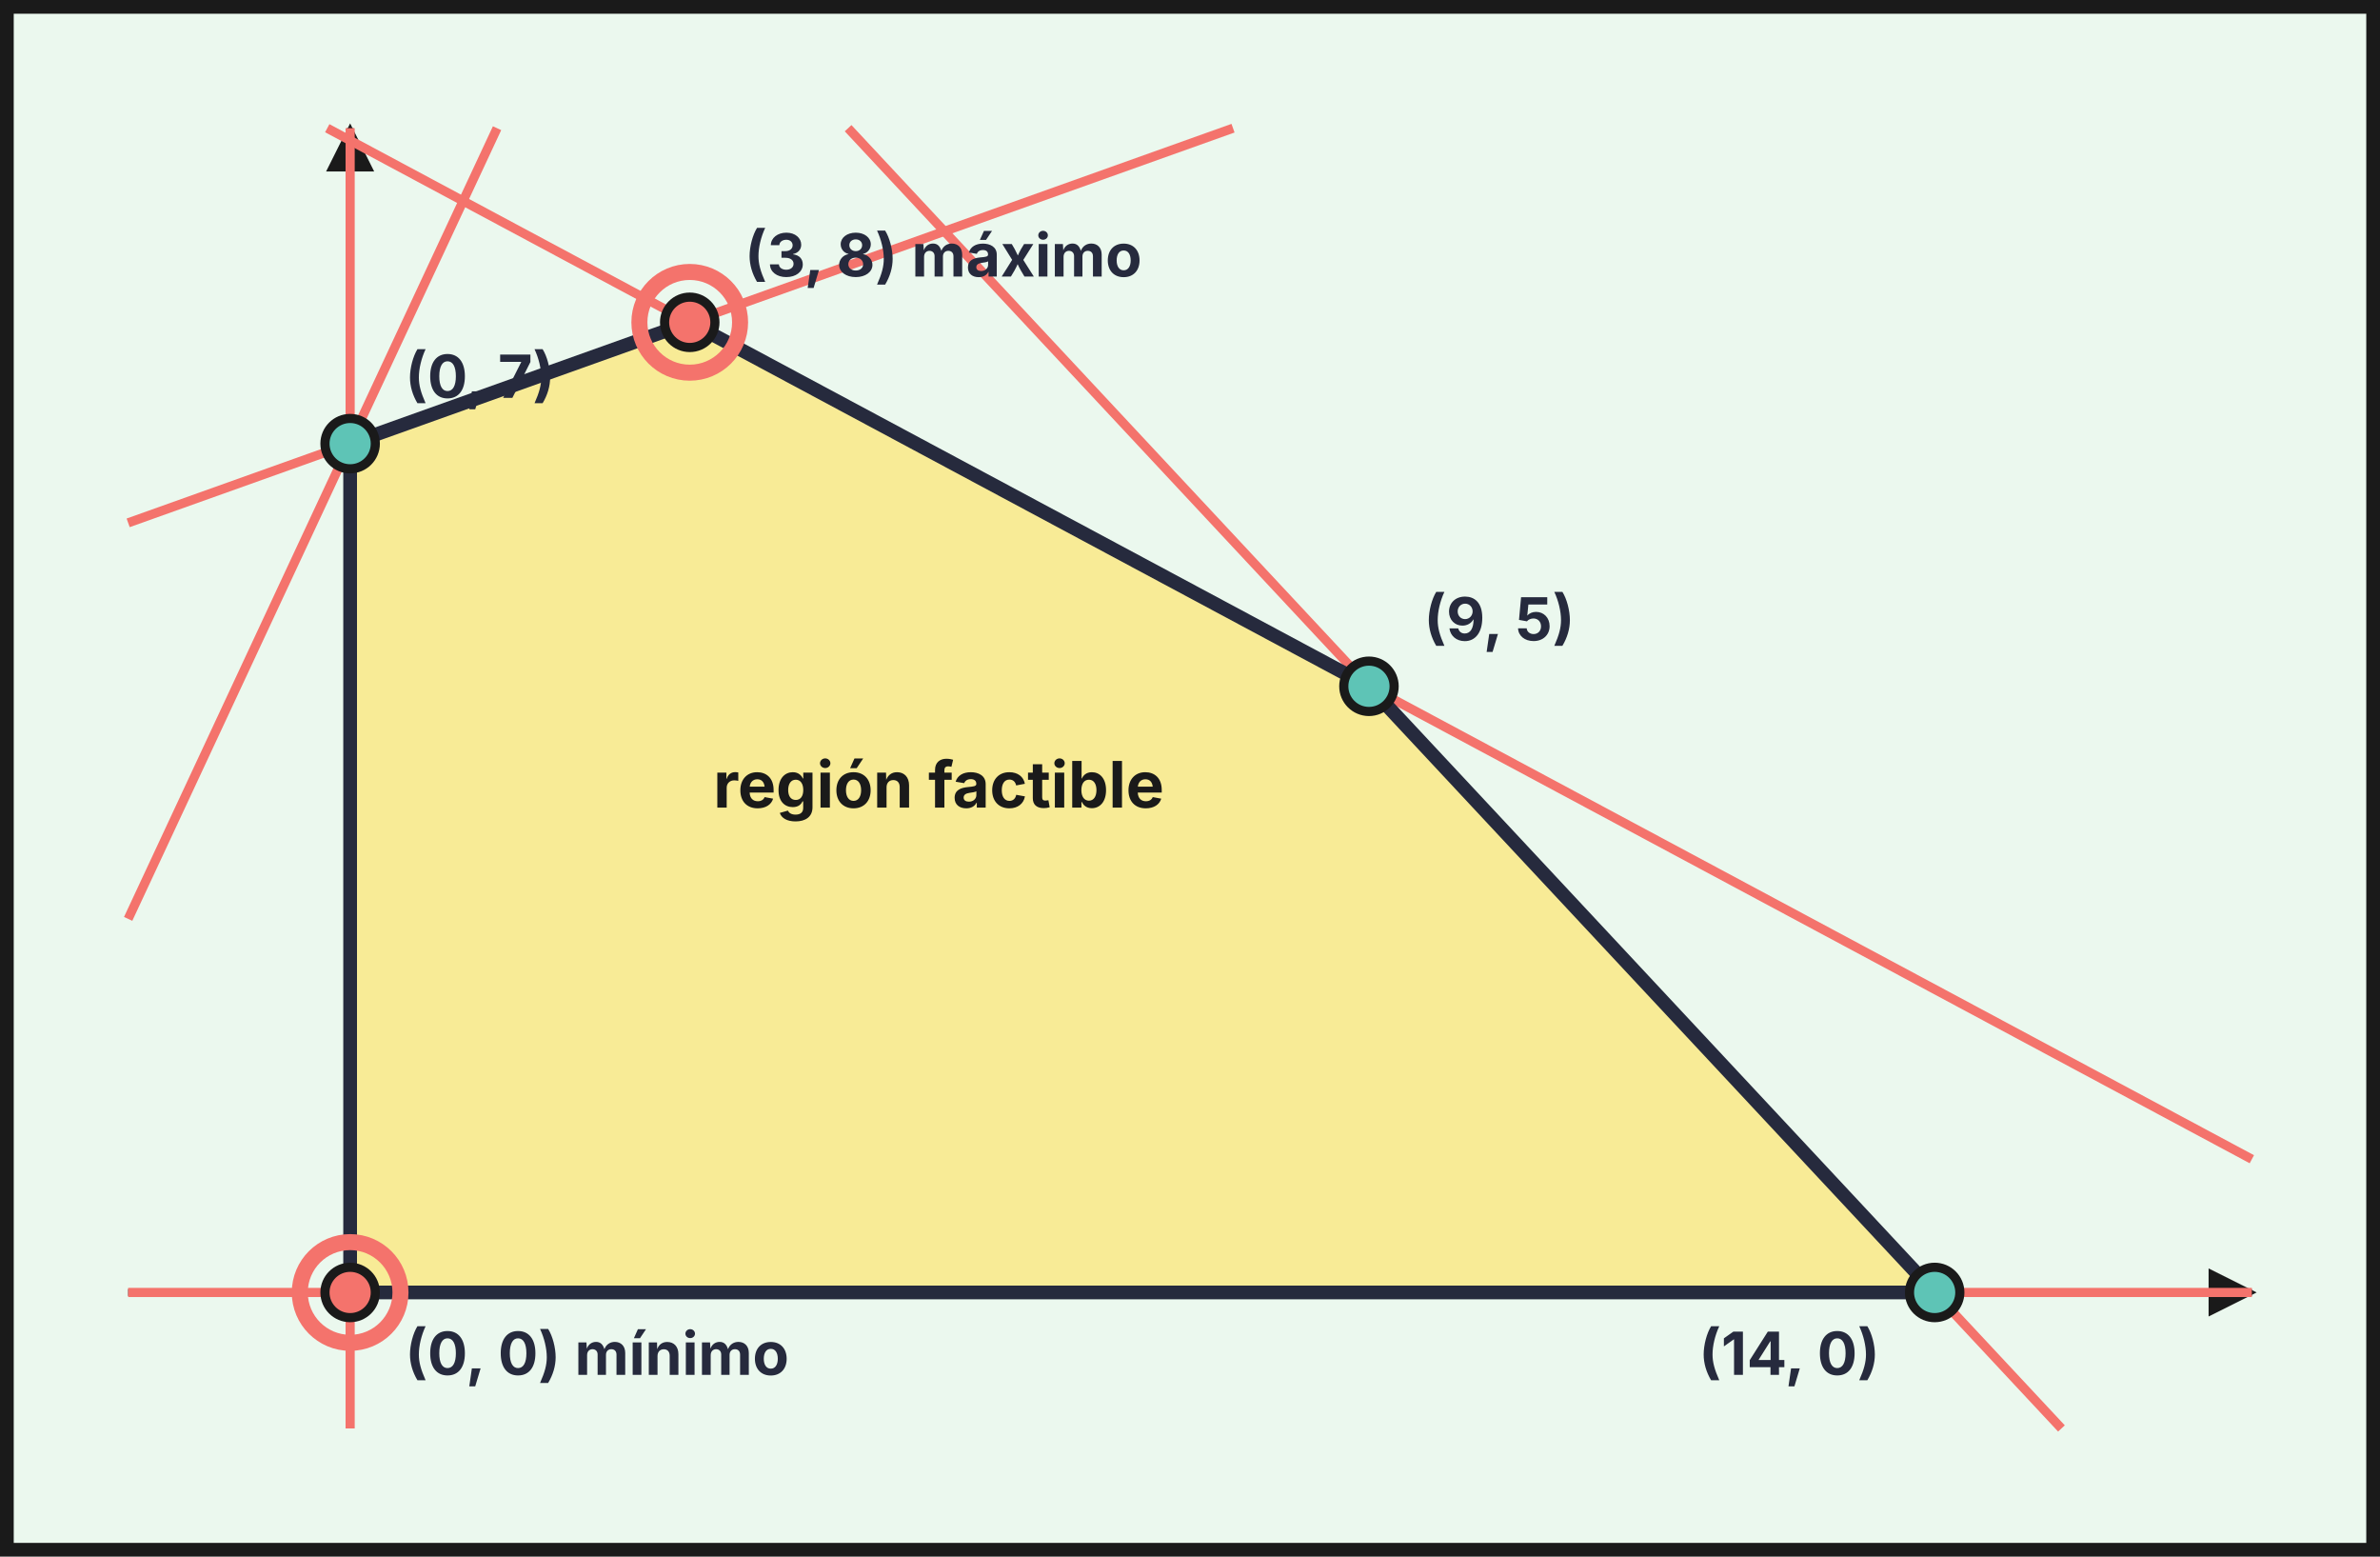
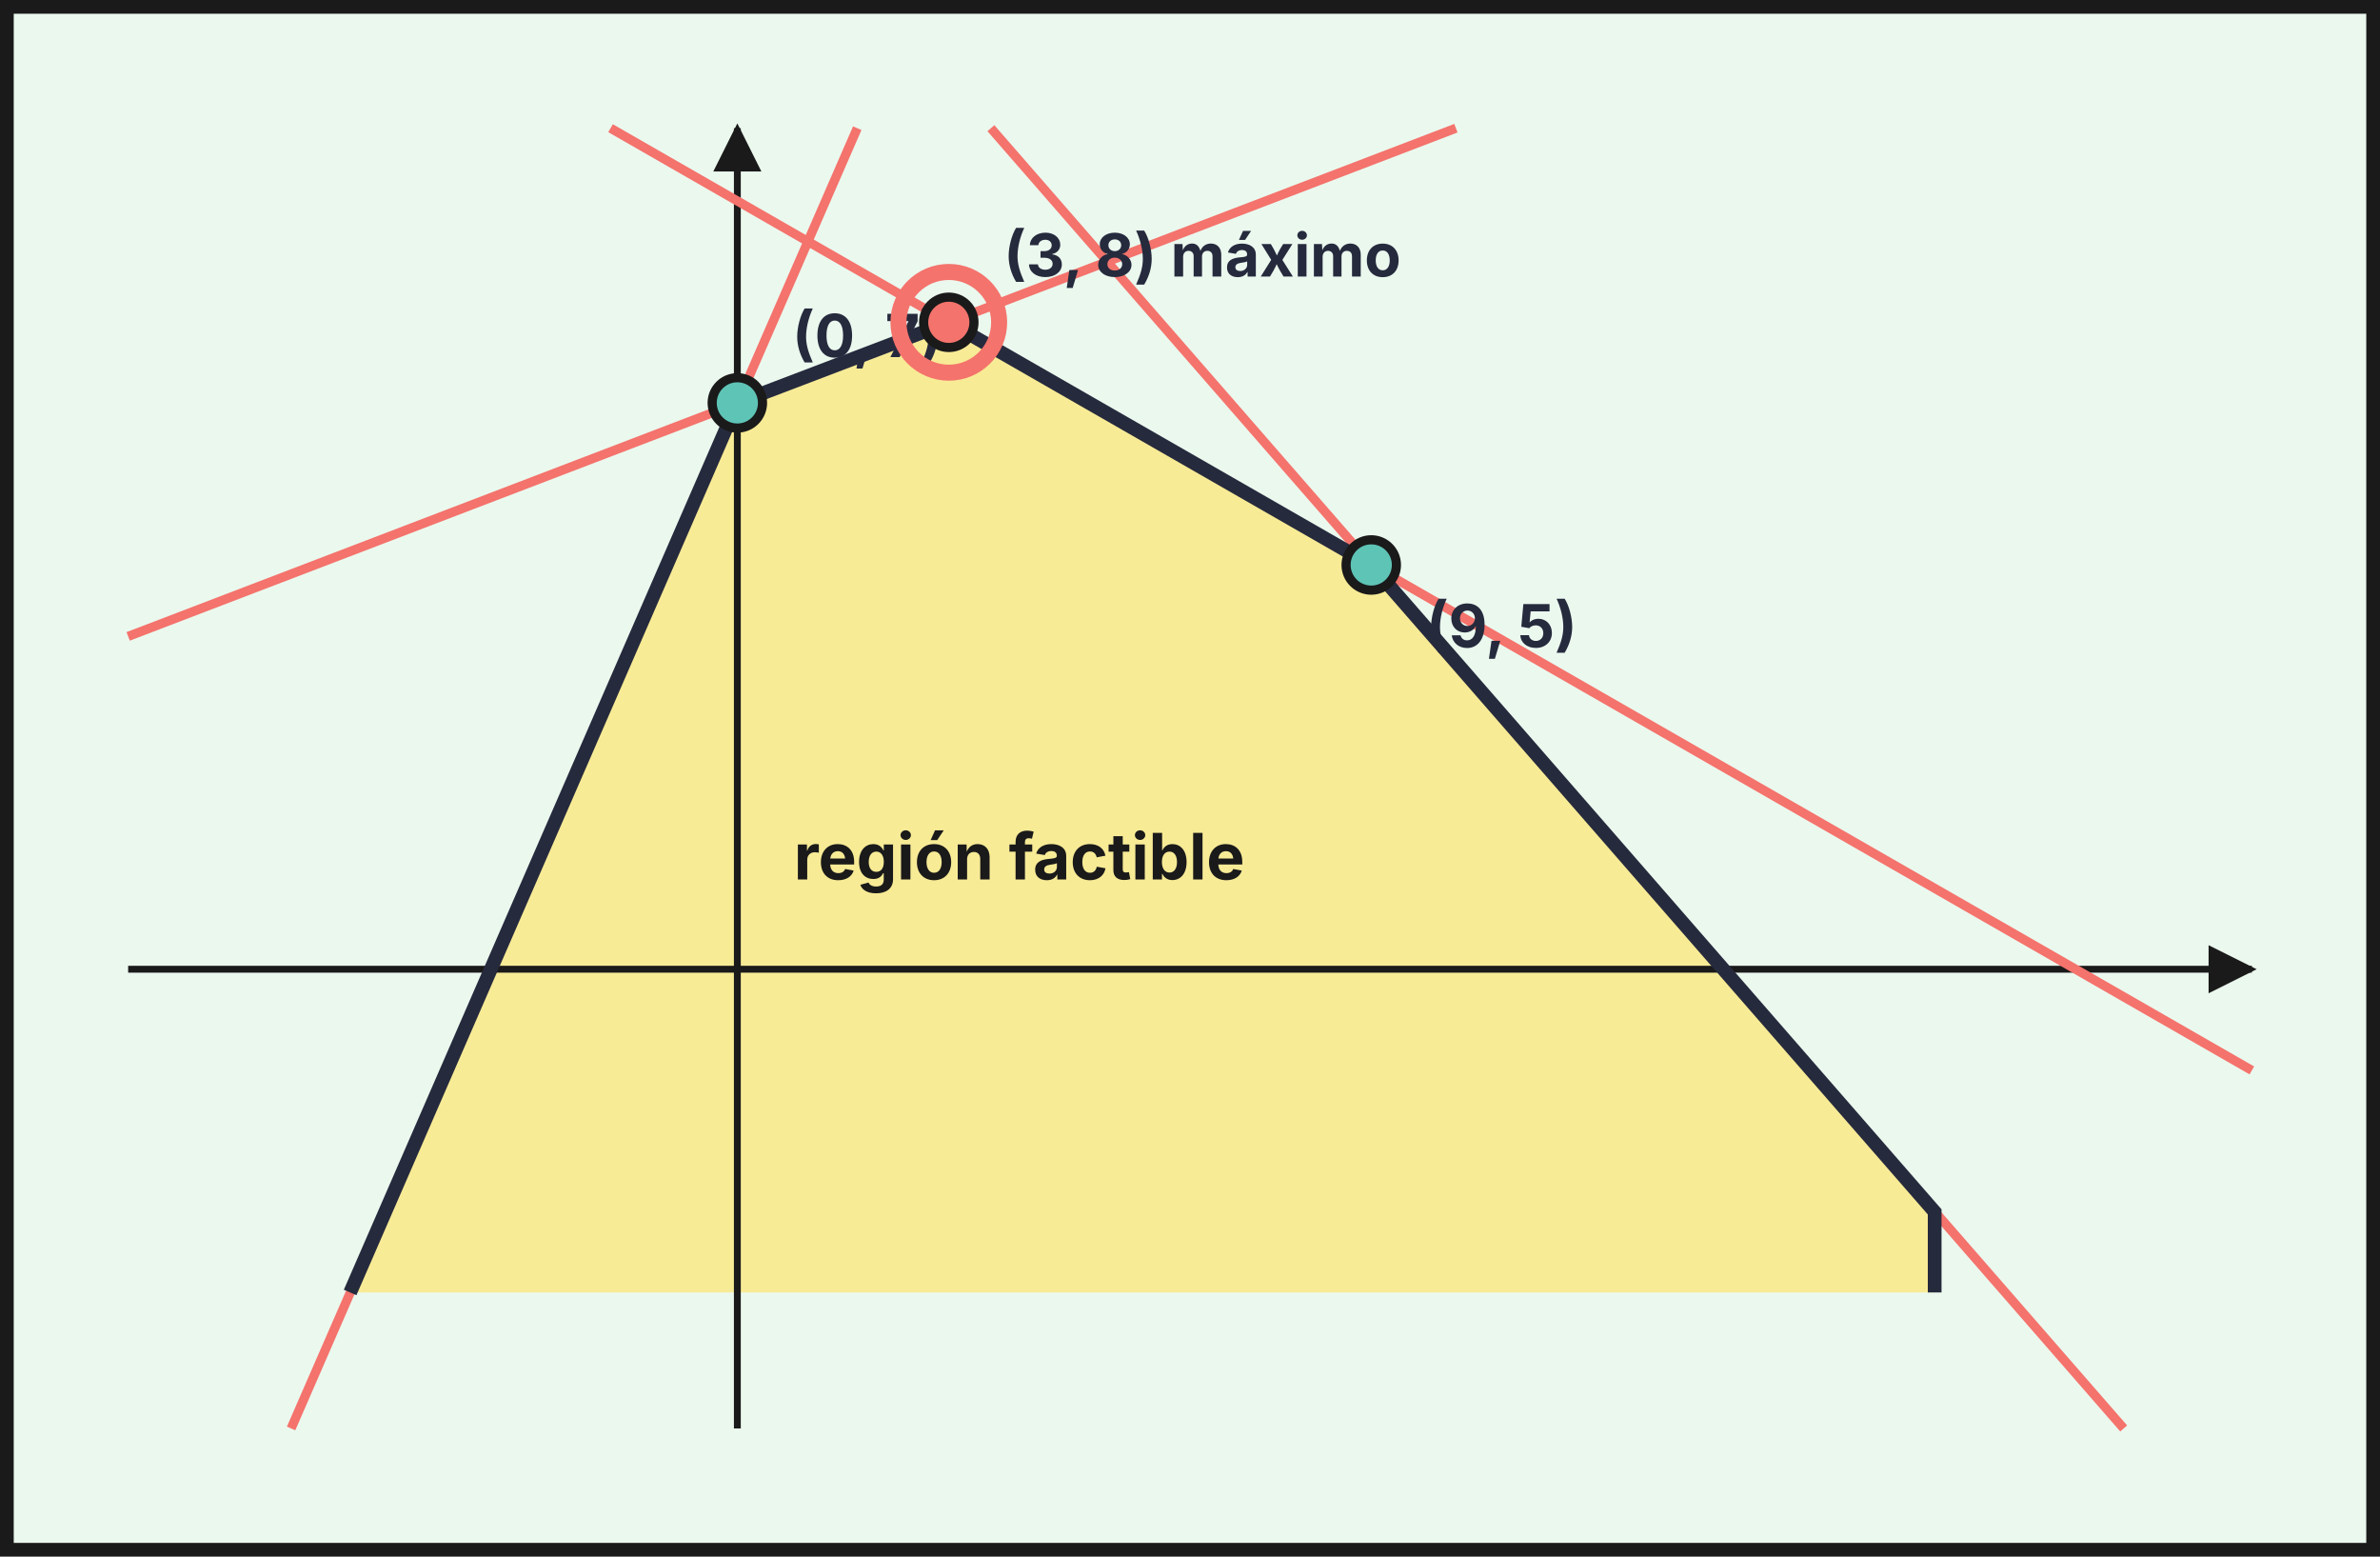
<svg xmlns="http://www.w3.org/2000/svg" viewBox="0 0 520 340" width="520" height="340" font-family="Inter, Helvetica, Arial, sans-serif" role="img">
  <defs>
    <marker id="f" viewBox="0 0 10 10" refX="9" refY="5" markerWidth="7" markerHeight="7" orient="auto">
      <path d="M0,0 L10,5 L0,10 z" fill="#1A1A1A" />
    </marker>
  </defs>
  <rect x="1.5" y="1.5" width="517" height="337" fill="#EBF8EE" stroke="#1A1A1A" stroke-width="3" />
-   <path d="M76.5,282.3 L422.7,282.3 L299.1,149.9 L150.7,70.4 L76.5,96.9 Z" fill="#FCE678" fill-opacity="0.75" stroke="none" />
-   <line x1="28.0" y1="282.3" x2="492.0" y2="282.3" stroke="#1A1A1A" stroke-width="1.5" marker-end="url(#f)" />
-   <line x1="76.5" y1="312.0" x2="76.5" y2="28.0" stroke="#1A1A1A" stroke-width="1.5" marker-end="url(#f)" />
-   <line x1="28.0" y1="200.7" x2="108.6" y2="28.0" stroke="#F4736C" stroke-width="2" stroke-dasharray="0" />
-   <line x1="28.0" y1="114.2" x2="269.4" y2="28.0" stroke="#F4736C" stroke-width="2" stroke-dasharray="0" />
-   <line x1="492.0" y1="253.2" x2="71.5" y2="28.0" stroke="#F4736C" stroke-width="2" stroke-dasharray="0" />
-   <line x1="450.4" y1="312.0" x2="185.3" y2="28.0" stroke="#F4736C" stroke-width="2" stroke-dasharray="0" />
-   <line x1="76.5" y1="312.0" x2="76.5" y2="28.0" stroke="#F4736C" stroke-width="2" stroke-dasharray="0" />
-   <line x1="28.0" y1="282.3" x2="492.0" y2="282.3" stroke="#F4736C" stroke-width="2" stroke-dasharray="0" />
-   <path d="M76.5,282.3 L422.7,282.3 L299.1,149.9 L150.7,70.4 L76.5,96.9 Z" fill="none" stroke="#262A3D" stroke-width="3" />
-   <circle cx="76.5" cy="282.3" r="11" fill="none" stroke="#F4736C" stroke-width="3.5" />
-   <circle cx="76.5" cy="282.3" r="5.5" fill="#F4736C" stroke="#1A1A1A" stroke-width="2" />
-   <text x="88.5" y="300.3" text-anchor="start" font-size="13" fill="#262A3D" font-weight="700">(0, 0) mínimo</text>
-   <circle cx="422.7" cy="282.3" r="5.5" fill="#5EC4B6" stroke="#1A1A1A" stroke-width="2" />
-   <text x="410.7" y="300.3" text-anchor="end" font-size="13" fill="#262A3D" font-weight="700">(14, 0)</text>
-   <circle cx="299.1" cy="149.9" r="5.5" fill="#5EC4B6" stroke="#1A1A1A" stroke-width="2" />
-   <text x="311.1" y="139.9" text-anchor="start" font-size="13" fill="#262A3D" font-weight="700">(9, 5)</text>
-   <circle cx="150.7" cy="70.4" r="11" fill="none" stroke="#F4736C" stroke-width="3.5" />
-   <circle cx="150.7" cy="70.4" r="5.5" fill="#F4736C" stroke="#1A1A1A" stroke-width="2" />
-   <text x="162.7" y="60.4" text-anchor="start" font-size="13" fill="#262A3D" font-weight="700">(3, 8) máximo</text>
-   <circle cx="76.5" cy="96.9" r="5.5" fill="#5EC4B6" stroke="#1A1A1A" stroke-width="2" />
-   <text x="88.5" y="86.9" text-anchor="start" font-size="13" fill="#262A3D" font-weight="700">(0, 7)</text>
-   <text x="205.1" y="176.4" text-anchor="middle" font-size="14" fill="#1A1A1A" font-weight="700">región factible</text>
+   <path d="M76.5,282.3 L161.1,88.0 L207.3,70.4 L299.6,123.4 L422.7,264.7 L422.7,282.3 Z" fill="#FCE678" fill-opacity="0.75" stroke="none" />
+   <line x1="28.0" y1="211.7" x2="492.0" y2="211.7" stroke="#1A1A1A" stroke-width="1.5" marker-end="url(#f)" />
+   <line x1="161.1" y1="312.0" x2="161.1" y2="28.0" stroke="#1A1A1A" stroke-width="1.5" marker-end="url(#f)" />
+   <line x1="63.6" y1="312.0" x2="187.3" y2="28.0" stroke="#F4736C" stroke-width="2" stroke-dasharray="0" />
+   <line x1="28.0" y1="139.0" x2="318.1" y2="28.0" stroke="#F4736C" stroke-width="2" stroke-dasharray="0" />
+   <line x1="492.0" y1="233.8" x2="133.4" y2="28.0" stroke="#F4736C" stroke-width="2" stroke-dasharray="0" />
+   <line x1="464.0" y1="312.0" x2="216.5" y2="28.0" stroke="#F4736C" stroke-width="2" stroke-dasharray="0" />
+   <path d="M76.5,282.3 L161.1,88.0 L207.3,70.4 L299.6,123.4 L422.7,264.7 L422.7,282.3" fill="none" stroke="#262A3D" stroke-width="3" />
+   <circle cx="161.1" cy="88.0" r="5.5" fill="#5EC4B6" stroke="#1A1A1A" stroke-width="2" />
+   <text x="173.1" y="78.0" text-anchor="start" font-size="13" fill="#262A3D" font-weight="700">(0, 7)</text>
+   <circle cx="207.3" cy="70.4" r="11" fill="none" stroke="#F4736C" stroke-width="3.5" />
+   <circle cx="207.3" cy="70.4" r="5.5" fill="#F4736C" stroke="#1A1A1A" stroke-width="2" />
+   <text x="219.3" y="60.4" text-anchor="start" font-size="13" fill="#262A3D" font-weight="700">(3, 8) máximo</text>
+   <circle cx="299.6" cy="123.4" r="5.5" fill="#5EC4B6" stroke="#1A1A1A" stroke-width="2" />
+   <text x="311.6" y="141.4" text-anchor="start" font-size="13" fill="#262A3D" font-weight="700">(9, 5)</text>
+   <text x="222.7" y="192.1" text-anchor="middle" font-size="14" fill="#1A1A1A" font-weight="700">región factible</text>
</svg>
